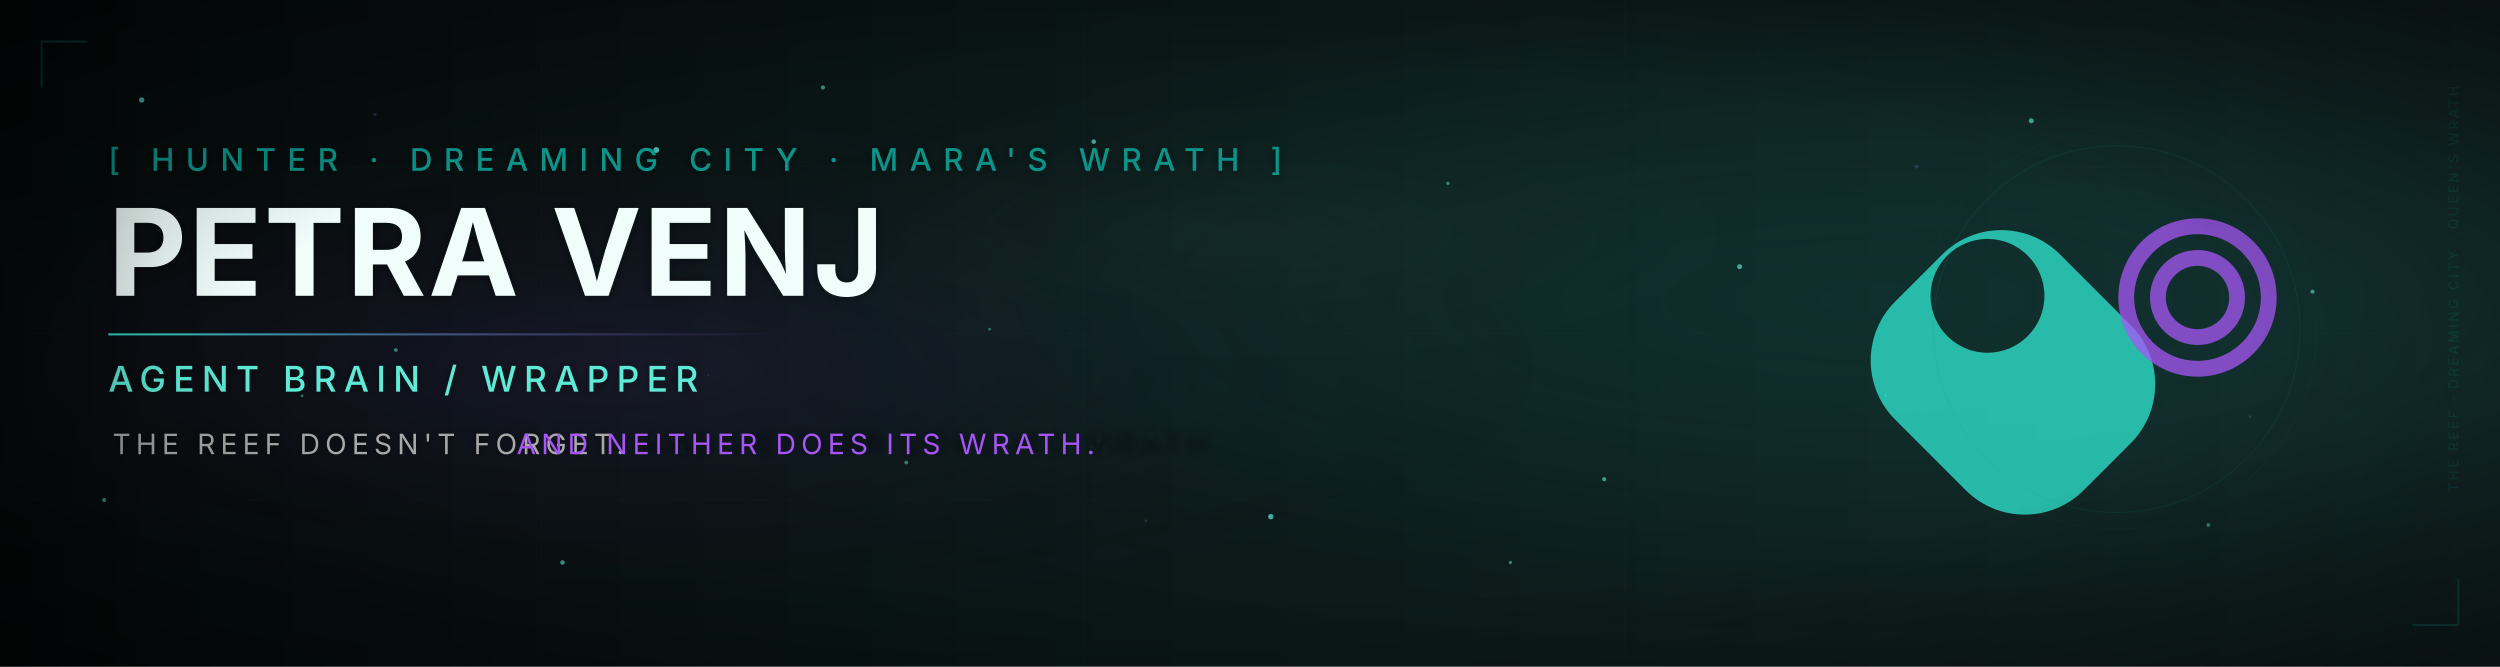
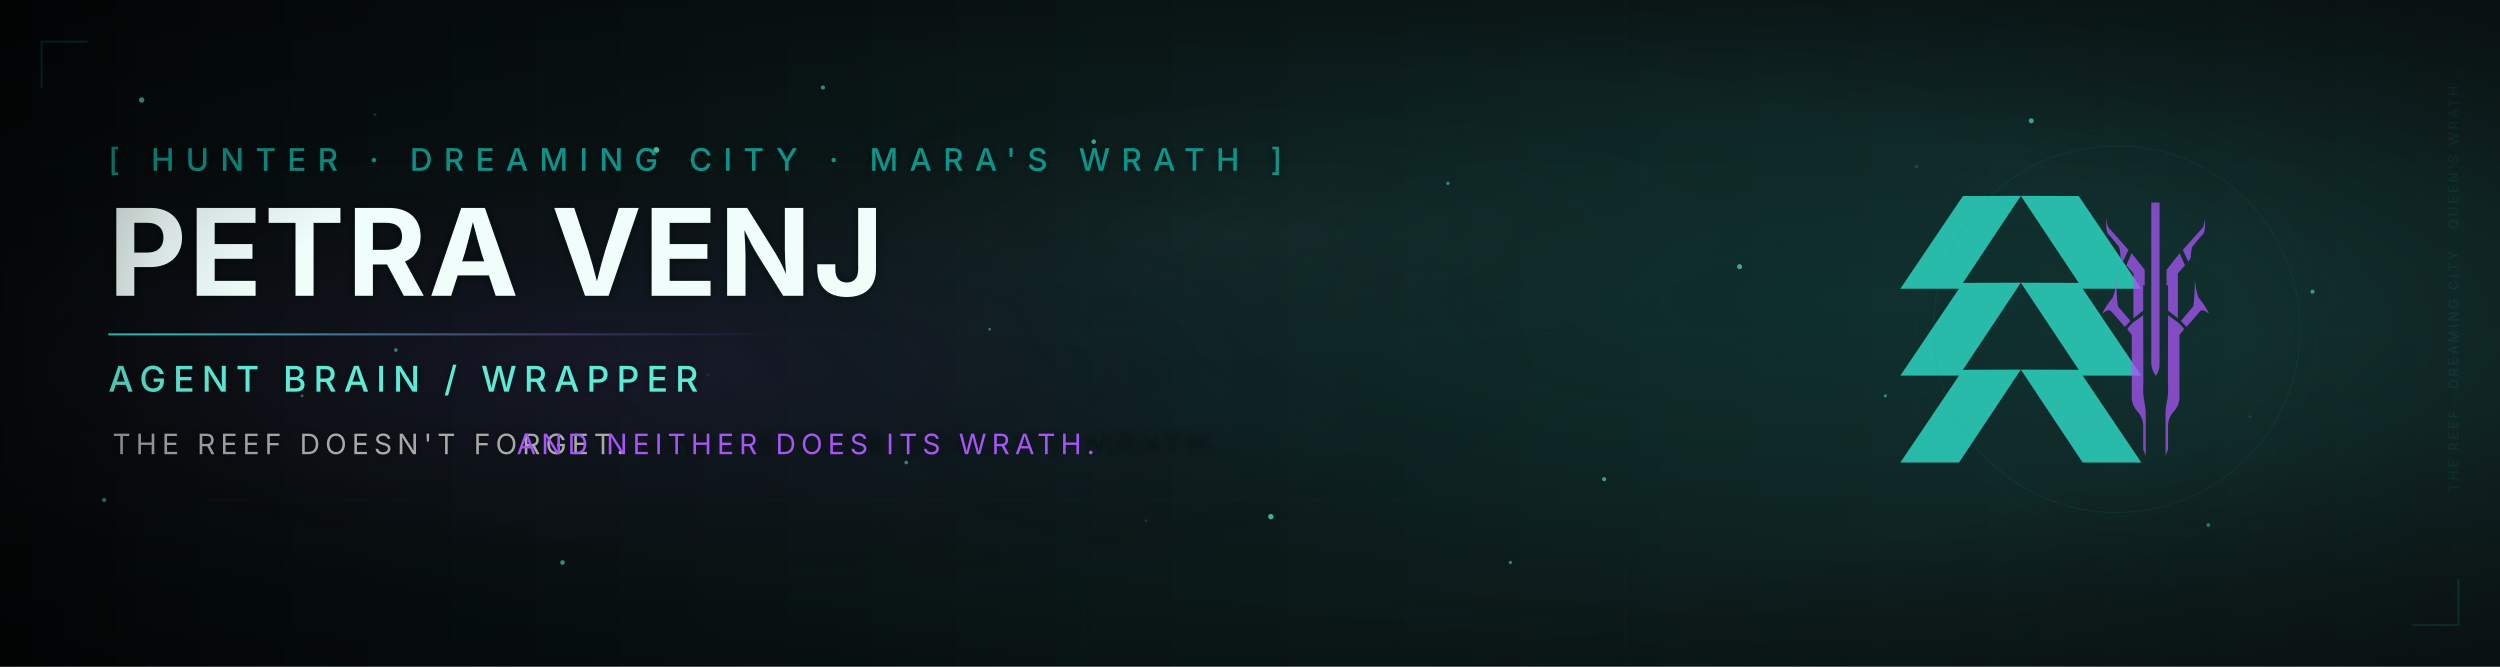
<svg xmlns="http://www.w3.org/2000/svg" viewBox="0 0 1200 320" width="1200" height="320" role="img" aria-label="Petra Venj - Agent Brain / Wrapper">
  <defs>
    <linearGradient id="space" x1="0" y1="0" x2="1" y2="0">
      <stop offset="0%" stop-color="#050a0a" />
      <stop offset="40%" stop-color="#0a1616" />
      <stop offset="100%" stop-color="#122323" />
    </linearGradient>
    <radialGradient id="tealglow" cx="0.75" cy="0.45" r="0.58">
      <stop offset="0%" stop-color="#0d9488" stop-opacity="0.15" />
      <stop offset="50%" stop-color="#14b8a6" stop-opacity="0.06" />
      <stop offset="100%" stop-color="#000" stop-opacity="0" />
    </radialGradient>
    <radialGradient id="purpleglow" cx="0.25" cy="0.55" r="0.42">
      <stop offset="0%" stop-color="#a855f7" stop-opacity="0.10" />
      <stop offset="100%" stop-color="#000" stop-opacity="0" />
    </radialGradient>
    <radialGradient id="coreglow" cx="0.5" cy="0.35" r="0.25">
      <stop offset="0%" stop-color="#f0fdfa" stop-opacity="0.03" />
      <stop offset="100%" stop-color="#000" stop-opacity="0" />
    </radialGradient>
    <filter id="textsoft" x="-30%" y="-30%" width="160%" height="160%">
      <feGaussianBlur stdDeviation="2" />
    </filter>
    <radialGradient id="vig" cx="0.5" cy="0.5" r="0.72">
      <stop offset="55%" stop-color="#000" stop-opacity="0" />
      <stop offset="100%" stop-color="#000" stop-opacity="0.55" />
    </radialGradient>
    <linearGradient id="accentbar" x1="0" y1="0" x2="1" y2="0">
      <stop offset="0%" stop-color="#2dd4bf" stop-opacity="1" />
      <stop offset="100%" stop-color="#a855f7" stop-opacity="0" />
    </linearGradient>
    <linearGradient id="leftfade" x1="0" y1="0" x2="1" y2="0">
      <stop offset="0%" stop-color="#000" stop-opacity="0.22" />
      <stop offset="25%" stop-color="#000" stop-opacity="0" />
    </linearGradient>
  </defs>
  <rect width="1200" height="320" fill="url(#space)" />
  <rect width="1200" height="320" fill="url(#tealglow)" />
  <rect width="1200" height="320" fill="url(#purpleglow)" />
  <rect width="1200" height="320" fill="url(#coreglow)" />
  <g fill="#5eead4">
    <circle cx="68" cy="48" r="1.3" opacity="0.75" />
    <circle cx="190" cy="168" r="0.9" opacity="0.5" />
    <circle cx="315" cy="72" r="1.4" opacity="0.8" />
    <circle cx="435" cy="222" r="0.9" opacity="0.5" />
    <circle cx="525" cy="68" r="1.1" opacity="0.65" />
    <circle cx="610" cy="248" r="1.3" opacity="0.7" />
    <circle cx="695" cy="88" r="0.8" opacity="0.5" />
    <circle cx="770" cy="230" r="1.0" opacity="0.6" />
    <circle cx="50" cy="240" r="1.0" opacity="0.55" />
    <circle cx="975" cy="58" r="1.2" opacity="0.7" />
    <circle cx="1060" cy="252" r="0.9" opacity="0.5" />
    <circle cx="270" cy="270" r="1.1" opacity="0.6" />
    <circle cx="475" cy="158" r="0.7" opacity="0.4" />
    <circle cx="835" cy="128" r="1.2" opacity="0.65" />
    <circle cx="145" cy="190" r="0.7" opacity="0.4" />
    <circle cx="725" cy="270" r="0.8" opacity="0.5" />
    <circle cx="395" cy="42" r="1.0" opacity="0.55" />
    <circle cx="905" cy="190" r="0.8" opacity="0.45" />
    <circle cx="113" cy="122" r="0.9" opacity="0.5" />
    <circle cx="1110" cy="140" r="1.0" opacity="0.6" />
  </g>
  <g fill="#c084fc" opacity="0.4">
    <circle cx="180" cy="55" r="0.8" opacity="0.5" />
    <circle cx="550" cy="250" r="0.7" opacity="0.4" />
    <circle cx="920" cy="80" r="0.9" opacity="0.45" />
    <circle cx="340" cy="180" r="0.6" opacity="0.35" />
    <circle cx="1080" cy="200" r="0.7" opacity="0.4" />
  </g>
  <g stroke="#0d9488" stroke-width="0.35" opacity="0.04">
    <line x1="0" y1="80" x2="1200" y2="80" />
    <line x1="0" y1="160" x2="1200" y2="160" />
    <line x1="0" y1="240" x2="1200" y2="240" />
    <line x1="260" y1="0" x2="260" y2="320" />
    <line x1="520" y1="0" x2="520" y2="320" />
    <line x1="780" y1="0" x2="780" y2="320" />
    <line x1="1040" y1="0" x2="1040" y2="320" />
  </g>
  <g transform="translate(970,158) scale(4.0) translate(-16, -16)" opacity="0.85" fill="#2dd4bf">
-     <path d="M20.71 7.04c-3.9-3.9-10.24-3.9-14.14 0l-5.66 5.66c-3.9 3.9-3.9 10.24 0 14.14l8.49 8.49c3.9 3.9 10.24 3.9 14.14 0l5.66-5.66c3.9-3.9 3.9-10.24 0-14.14L20.71 7.04zM12 18.83c-3.77 0-6.83-3.06-6.83-6.83s3.06-6.83 6.83-6.83 6.83 3.06 6.83 6.83-3.06 6.83-6.83 6.83z" />
+     <path d="m9.055 10.446 6.945-.023-6.948 10.451 6.948-.024-7.412 11.15h-7.045l7.036-10.428h-7.036l7.032-10.422h-7.032l7.507-11.126 6.95-.024zm13.89 0-6.945-10.446 6.95.024 7.507 11.126h-7.032l7.032 10.422h-7.036l7.036 10.428h-7.045l-7.412-11.15 6.948.024-6.948-10.451z" />
  </g>
  <g transform="translate(1070,158) scale(3.8) translate(-16, -16)" opacity="0.75" fill="#a855f7">
-     <path d="M12 2C6.48 2 2 6.48 2 12s4.48 10 10 10 10-4.48 10-10S17.52 2 12 2zm0 18c-4.41 0-8-3.59-8-8s3.59-8 8-8 8 3.59 8 8-3.59 8-8 8z" />
-     <path d="M12 6c3.31 0 6 2.69 6 6s-2.69 6-6 6-6-2.69-6-6 2.69-6 6-6zm0 2c-2.21 0-4 1.79-4 4s1.79 4 4 4 4-1.79 4-4-1.79-4-4-4z" />
+     <path d="M11.148,6.939a5.104,5.104,0,0,1,.197-1.375l-.009.036s.907-1.132,1.351-1.577.2-2.19.2-2.19a2.899,2.899,0,0,1-.2,1.301l-2.54,2.853.688,1.489c.374-.538.313-.538.313-.538Z" />
+     <path d="M11.691,8.801c.002-.157.005-.318.006-.486C11.697,8.315,11.691,8.505,11.691,8.801Z" />
+     <path d="M12.129,12.013a8.111,8.111,0,0,1-.438-3.211c-.064,4.32-.256,4.356-.256,4.356L9.896,14.96l.713.751,1.652-1.896c.413-.525,1.032.15,1.032.15h.131A8.998,8.998,0,0,0,12.129,12.013Z" />
+     <path d="M8.282,13.664l1.239.957V8.957l.901-1.017L9.746,6.401,8.094,8.503v2.065l.188-.212Z" />
+     <path d="M8.282,14.227s-.019,6.644-.019,8.671a8.258,8.258,0,0,1-.169,2.483,9.579,9.579,0,0,0-.13,1.011l-.002.034V32l.319-.807V28.002a2.717,2.717,0,0,1,.713-1.595,2.786,2.786,0,0,0,.732-1.558V16.704l.526-.601v-.225l-.638-.676Z" />
+     <path d="M2.089,5.6a5.025,5.025,0,0,1,.188,1.337v.002s-.063,0,.313.538l.688-1.489L.738,3.135a2.899,2.899,0,0,1-.2-1.301s-.244,1.745.2,2.19S2.089,5.601,2.089,5.601Z" />
+     <path d="M1.733,8.801c0-.296-.006-.486-.006-.486C1.729,8.484,1.731,8.645,1.733,8.801Z" />
+     <path d="M1.989,13.158s-.192-.036-.256-4.354a8.142,8.142,0,0,1-.438,3.211A8.948,8.948,0,0,0,0,13.965H.131s.619-.676,1.032-.15l1.652,1.896.713-.751Z" />
+     <path d="M3.903,8.957v5.664l1.239-.957V10.356l.188.212V8.503L3.678,6.401,3.002,7.94Z" />
+     <path d="M5.161,22.898c0-2.027-.019-8.671-.019-8.671l-1.333.976-.638.676v.225l.525.601V24.85a2.788,2.788,0,0,0,.732,1.558,2.72,2.72,0,0,1,.713,1.595v3.191l.319.807V26.427a10.028,10.028,0,0,0-.141-1.107l.009.062a8.258,8.258,0,0,1-.169-2.483Z" />
+     <path d="M6.161,20.327a2.899,2.899,0,0,0,.582,1.595,2.604,2.604,0,0,0,.469-1.633V0H6.161Z" />
  </g>
  <g fill="none" stroke="#0d9488">
    <circle cx="1016" cy="158" r="88" stroke-width="0.5" opacity="0.12" />
    <circle cx="1016" cy="158" r="96" stroke-width="0.3" opacity="0.07" />
    <circle cx="1016" cy="158" r="104" stroke-width="0.2" opacity="0.04" />
  </g>
  <g font-family="'Haas Grot Disp Trial', 'Haas Grot Text Trial', 'Inter', -apple-system, BlinkMacSystemFont, sans-serif" filter="url(#textsoft)" opacity="0.55">
    <text x="52" y="82" font-size="15" font-weight="500" fill="#050a0a" letter-spacing="5.5">[ HUNTER · DREAMING CITY · MARA'S WRATH ]</text>
    <text x="52" y="142" font-size="58" font-weight="700" fill="#050a0a" letter-spacing="1">PETRA VENJ</text>
    <text x="52" y="188" font-size="17" font-weight="500" fill="#050a0a" letter-spacing="3.5">AGENT BRAIN  /  WRAPPER</text>
    <text x="54" y="218" font-size="13.5" font-weight="400" fill="#050a0a" letter-spacing="2.5">THE REEF DOESN'T FORGET. AND NEITHER DOES ITS WRATH.</text>
  </g>
  <g font-family="'Haas Grot Disp Trial', 'Haas Grot Text Trial', 'Inter', -apple-system, BlinkMacSystemFont, sans-serif">
    <text x="52" y="82" font-size="15" font-weight="500" fill="#0d9488" letter-spacing="5.5">[ HUNTER · DREAMING CITY · MARA'S WRATH ]</text>
    <text x="52" y="142" font-size="58" font-weight="700" fill="#f0fdfa" letter-spacing="1">PETRA VENJ</text>
    <text x="52" y="188" font-size="17" font-weight="500" fill="#5eead4" letter-spacing="3.5">AGENT BRAIN  /  WRAPPER</text>
    <text x="54" y="218" font-size="13.5" font-weight="400" fill="#a8a8a8" letter-spacing="2.5">THE REEF DOESN'T FORGET. <tspan x="248" fill="#a855f7">AND NEITHER DOES ITS WRATH.</tspan>
    </text>
  </g>
  <rect x="52" y="160" width="320" height="1" fill="url(#accentbar)" />
  <text transform="translate(1180, 236) rotate(-90)" font-family="'Haas Grot Disp Trial', 'Haas Grot Text Trial', 'Inter', sans-serif" font-size="6.5" font-weight="500" letter-spacing="1.2" fill="#0d9488" opacity="0.18">THE REEF  ·  DREAMING CITY  ·  QUEEN'S WRATH</text>
  <g fill="none" stroke="#0d9488" stroke-width="1" opacity="0.35">
    <path d="M 20 42 L 20 20 L 42 20" />
    <path d="M 1180 278 L 1180 300 L 1158 300" />
  </g>
  <rect width="320" height="320" fill="url(#leftfade)" />
  <rect width="1200" height="320" fill="url(#vig)" pointer-events="none" />
</svg>
